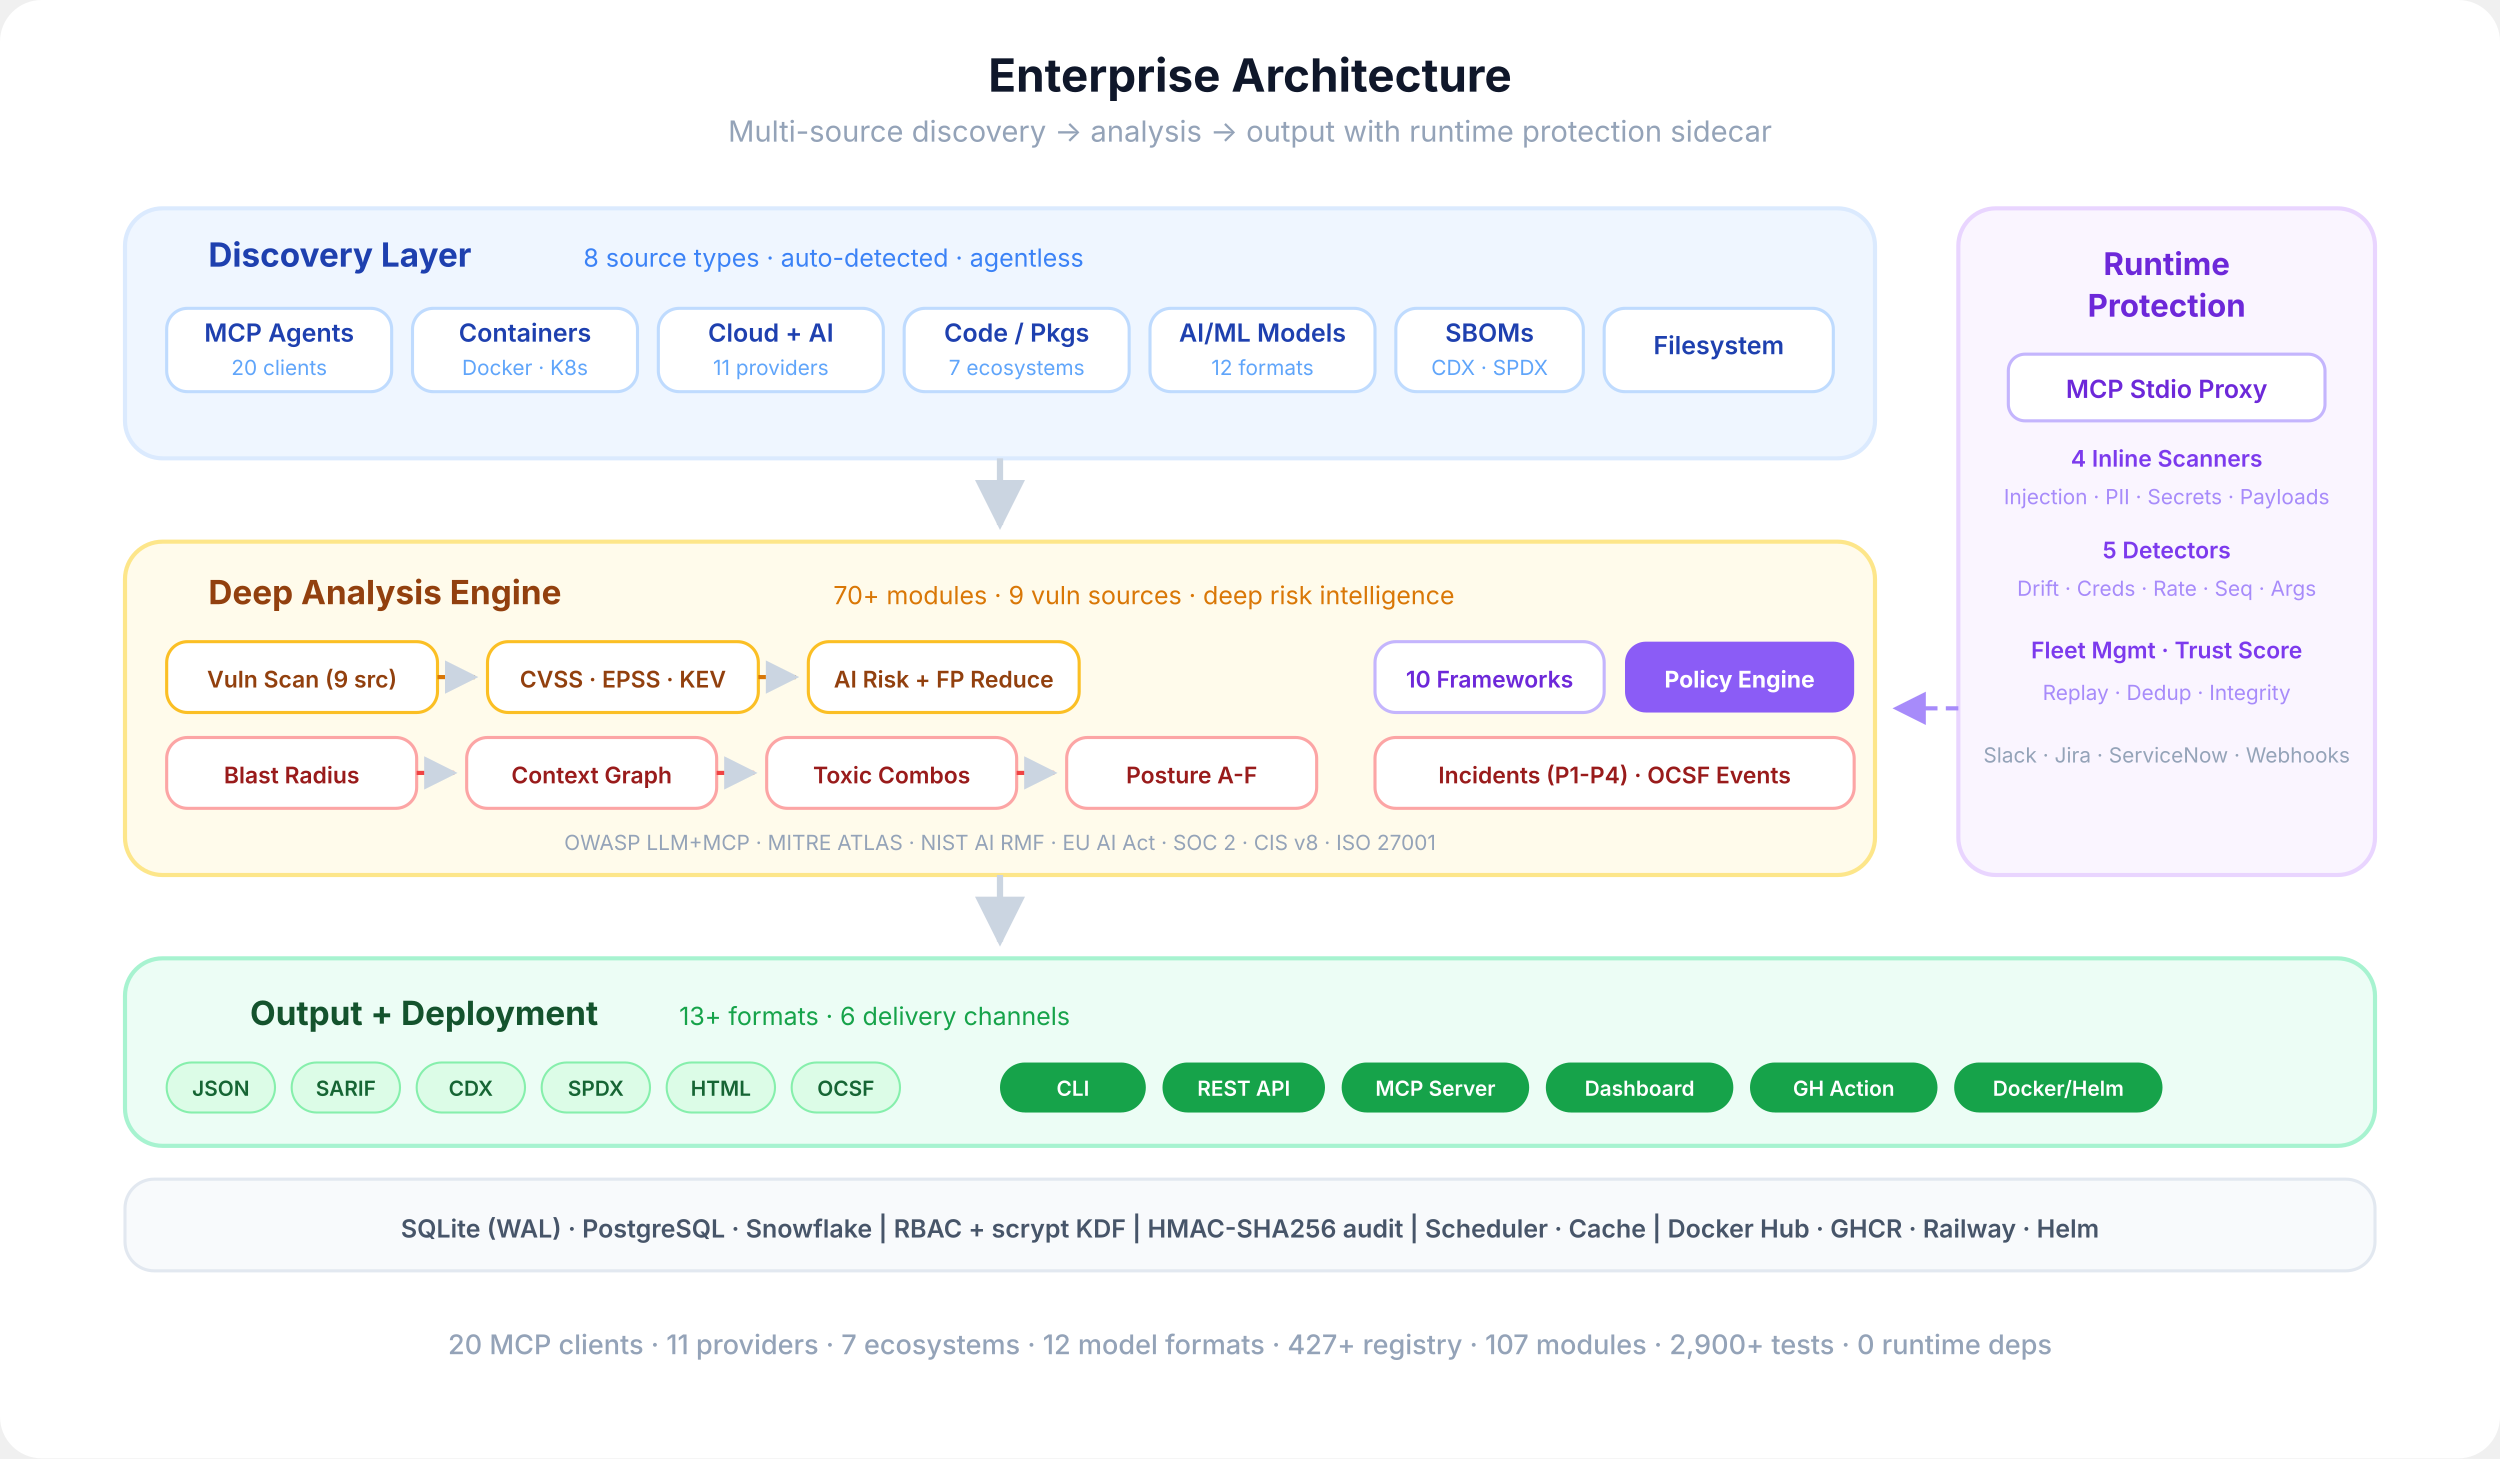
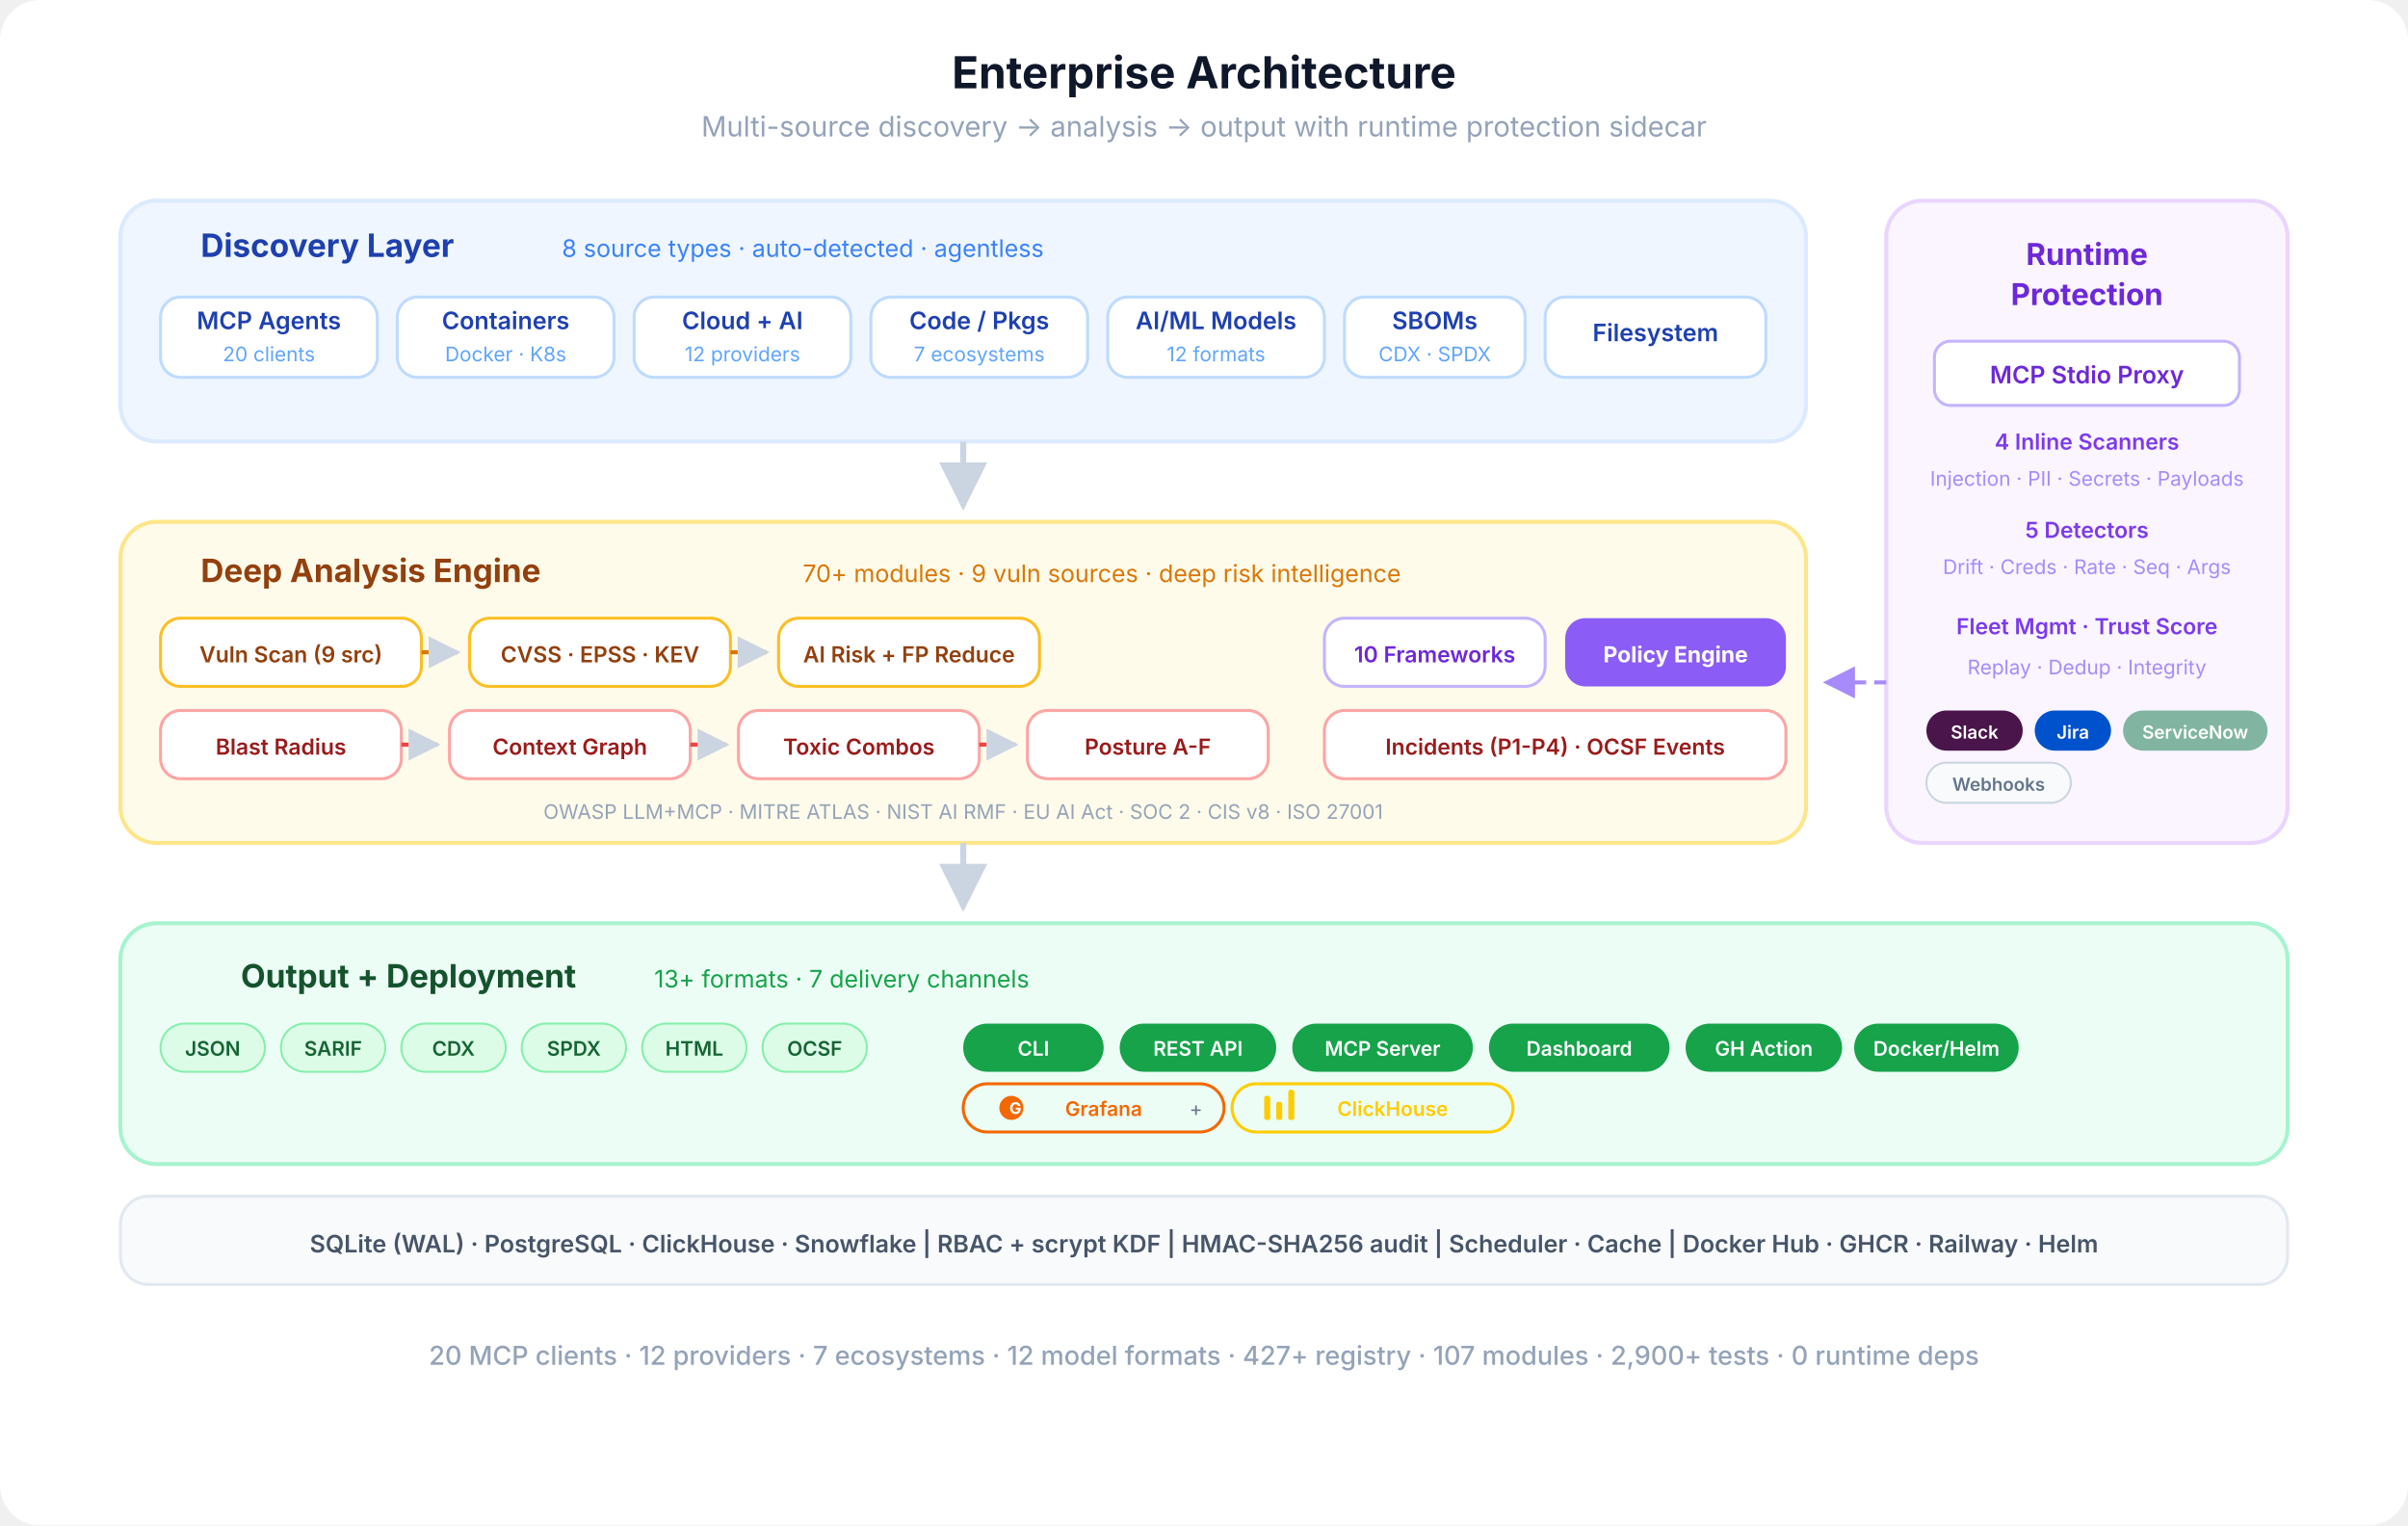
- <svg xmlns="http://www.w3.org/2000/svg" viewBox="0 0 1200 700" fill="none">
+ <svg xmlns="http://www.w3.org/2000/svg" viewBox="0 0 1200 760" fill="none">
  <defs>
    <marker id="eo-a" viewBox="0 0 10 10" refX="9" refY="5" markerWidth="8" markerHeight="8" orient="auto-start-reverse">
      <path d="M0 0 L10 5 L0 10 Z" fill="#cbd5e1" />
    </marker>
    <marker id="eo-a-p" viewBox="0 0 10 10" refX="9" refY="5" markerWidth="8" markerHeight="8" orient="auto-start-reverse">
      <path d="M0 0 L10 5 L0 10 Z" fill="#a78bfa" />
    </marker>
  </defs>
-   <rect width="1200" height="700" rx="20" fill="#ffffff" />
+   <rect width="1200" height="760" rx="20" fill="#ffffff" />
  <text x="600" y="44" text-anchor="middle" font-family="-apple-system, BlinkMacSystemFont, 'Segoe UI', sans-serif" font-size="22" font-weight="700" fill="#0f172a">Enterprise Architecture</text>
  <text x="600" y="68" text-anchor="middle" font-family="-apple-system, BlinkMacSystemFont, 'Segoe UI', sans-serif" font-size="14" fill="#94a3b8">Multi-source discovery  →  analysis  →  output  with runtime protection sidecar</text>
  <rect x="60" y="100" width="840" height="120" rx="18" fill="#eff6ff" stroke="#dbeafe" stroke-width="2" />
  <text x="100" y="128" text-anchor="start" font-family="-apple-system, BlinkMacSystemFont, 'Segoe UI', sans-serif" font-size="16" font-weight="700" fill="#1e40af">Discovery Layer</text>
  <text x="280" y="128" text-anchor="start" font-family="-apple-system, BlinkMacSystemFont, 'Segoe UI', sans-serif" font-size="12" fill="#3b82f6">8 source types · auto-detected · agentless</text>
  <rect x="80" y="148" width="108" height="40" rx="10" fill="#fff" stroke="#bfdbfe" stroke-width="1.5" />
  <text x="134" y="164" text-anchor="middle" font-family="-apple-system, BlinkMacSystemFont, 'Segoe UI', sans-serif" font-size="12" font-weight="600" fill="#1e40af">MCP Agents</text>
  <text x="134" y="180" text-anchor="middle" font-family="-apple-system, BlinkMacSystemFont, 'Segoe UI', sans-serif" font-size="10" fill="#60a5fa">20 clients</text>
  <rect x="198" y="148" width="108" height="40" rx="10" fill="#fff" stroke="#bfdbfe" stroke-width="1.5" />
  <text x="252" y="164" text-anchor="middle" font-family="-apple-system, BlinkMacSystemFont, 'Segoe UI', sans-serif" font-size="12" font-weight="600" fill="#1e40af">Containers</text>
  <text x="252" y="180" text-anchor="middle" font-family="-apple-system, BlinkMacSystemFont, 'Segoe UI', sans-serif" font-size="10" fill="#60a5fa">Docker · K8s</text>
  <rect x="316" y="148" width="108" height="40" rx="10" fill="#fff" stroke="#bfdbfe" stroke-width="1.5" />
  <text x="370" y="164" text-anchor="middle" font-family="-apple-system, BlinkMacSystemFont, 'Segoe UI', sans-serif" font-size="12" font-weight="600" fill="#1e40af">Cloud + AI</text>
-   <text x="370" y="180" text-anchor="middle" font-family="-apple-system, BlinkMacSystemFont, 'Segoe UI', sans-serif" font-size="10" fill="#60a5fa">11 providers</text>
+   <text x="370" y="180" text-anchor="middle" font-family="-apple-system, BlinkMacSystemFont, 'Segoe UI', sans-serif" font-size="10" fill="#60a5fa">12 providers</text>
  <rect x="434" y="148" width="108" height="40" rx="10" fill="#fff" stroke="#bfdbfe" stroke-width="1.5" />
  <text x="488" y="164" text-anchor="middle" font-family="-apple-system, BlinkMacSystemFont, 'Segoe UI', sans-serif" font-size="12" font-weight="600" fill="#1e40af">Code / Pkgs</text>
  <text x="488" y="180" text-anchor="middle" font-family="-apple-system, BlinkMacSystemFont, 'Segoe UI', sans-serif" font-size="10" fill="#60a5fa">7 ecosystems</text>
  <rect x="552" y="148" width="108" height="40" rx="10" fill="#fff" stroke="#bfdbfe" stroke-width="1.5" />
  <text x="606" y="164" text-anchor="middle" font-family="-apple-system, BlinkMacSystemFont, 'Segoe UI', sans-serif" font-size="12" font-weight="600" fill="#1e40af">AI/ML Models</text>
  <text x="606" y="180" text-anchor="middle" font-family="-apple-system, BlinkMacSystemFont, 'Segoe UI', sans-serif" font-size="10" fill="#60a5fa">12 formats</text>
  <rect x="670" y="148" width="90" height="40" rx="10" fill="#fff" stroke="#bfdbfe" stroke-width="1.5" />
  <text x="715" y="164" text-anchor="middle" font-family="-apple-system, BlinkMacSystemFont, 'Segoe UI', sans-serif" font-size="12" font-weight="600" fill="#1e40af">SBOMs</text>
  <text x="715" y="180" text-anchor="middle" font-family="-apple-system, BlinkMacSystemFont, 'Segoe UI', sans-serif" font-size="10" fill="#60a5fa">CDX · SPDX</text>
  <rect x="770" y="148" width="110" height="40" rx="10" fill="#fff" stroke="#bfdbfe" stroke-width="1.5" />
  <text x="825" y="170" text-anchor="middle" font-family="-apple-system, BlinkMacSystemFont, 'Segoe UI', sans-serif" font-size="12" font-weight="600" fill="#1e40af">Filesystem</text>
  <path d="M480 220 L480 252" stroke="#cbd5e1" stroke-width="3" fill="none" marker-end="url(#eo-a)" />
  <rect x="940" y="100" width="200" height="320" rx="18" fill="#faf5ff" stroke="#e9d5ff" stroke-width="2" />
  <text x="1040" y="132" text-anchor="middle" font-family="-apple-system, BlinkMacSystemFont, 'Segoe UI', sans-serif" font-size="15" font-weight="700" fill="#6d28d9">Runtime</text>
  <text x="1040" y="152" text-anchor="middle" font-family="-apple-system, BlinkMacSystemFont, 'Segoe UI', sans-serif" font-size="15" font-weight="700" fill="#6d28d9">Protection</text>
  <rect x="964" y="170" width="152" height="32" rx="8" fill="#fff" stroke="#c4b5fd" stroke-width="1.5" />
  <text x="1040" y="191" text-anchor="middle" font-family="-apple-system, BlinkMacSystemFont, 'Segoe UI', sans-serif" font-size="12" font-weight="600" fill="#6d28d9">MCP Stdio Proxy</text>
  <text x="1040" y="224" text-anchor="middle" font-family="-apple-system, BlinkMacSystemFont, 'Segoe UI', sans-serif" font-size="11" font-weight="600" fill="#7c3aed">4 Inline Scanners</text>
  <text x="1040" y="242" text-anchor="middle" font-family="-apple-system, BlinkMacSystemFont, 'Segoe UI', sans-serif" font-size="10" fill="#a78bfa">Injection · PII · Secrets · Payloads</text>
  <text x="1040" y="268" text-anchor="middle" font-family="-apple-system, BlinkMacSystemFont, 'Segoe UI', sans-serif" font-size="11" font-weight="600" fill="#7c3aed">5 Detectors</text>
  <text x="1040" y="286" text-anchor="middle" font-family="-apple-system, BlinkMacSystemFont, 'Segoe UI', sans-serif" font-size="10" fill="#a78bfa">Drift · Creds · Rate · Seq · Args</text>
  <text x="1040" y="316" text-anchor="middle" font-family="-apple-system, BlinkMacSystemFont, 'Segoe UI', sans-serif" font-size="11" font-weight="600" fill="#7c3aed">Fleet Mgmt · Trust Score</text>
  <text x="1040" y="336" text-anchor="middle" font-family="-apple-system, BlinkMacSystemFont, 'Segoe UI', sans-serif" font-size="10" fill="#a78bfa">Replay · Dedup · Integrity</text>
-   <text x="1040" y="366" text-anchor="middle" font-family="-apple-system, BlinkMacSystemFont, 'Segoe UI', sans-serif" font-size="10" fill="#94a3b8">Slack · Jira · ServiceNow · Webhooks</text>
+   <rect x="960" y="354" width="48" height="20" rx="10" fill="#4A154B" />
+   <text x="984" y="368" text-anchor="middle" font-family="-apple-system, BlinkMacSystemFont, 'Segoe UI', sans-serif" font-size="9" font-weight="600" fill="#fff">Slack</text>
+   <rect x="1014" y="354" width="38" height="20" rx="10" fill="#0052CC" />
+   <text x="1033" y="368" text-anchor="middle" font-family="-apple-system, BlinkMacSystemFont, 'Segoe UI', sans-serif" font-size="9" font-weight="600" fill="#fff">Jira</text>
+   <rect x="1058" y="354" width="72" height="20" rx="10" fill="#81b5a1" />
+   <text x="1094" y="368" text-anchor="middle" font-family="-apple-system, BlinkMacSystemFont, 'Segoe UI', sans-serif" font-size="9" font-weight="600" fill="#fff">ServiceNow</text>
+   <rect x="960" y="380" width="72" height="20" rx="10" fill="#f8fafc" stroke="#cbd5e1" stroke-width="1" />
+   <text x="996" y="394" text-anchor="middle" font-family="-apple-system, BlinkMacSystemFont, 'Segoe UI', sans-serif" font-size="9" font-weight="600" fill="#64748b">Webhooks</text>
  <path d="M940 340 L910 340" stroke="#a78bfa" stroke-width="2" fill="none" stroke-dasharray="6 4" marker-end="url(#eo-a-p)" />
  <rect x="60" y="260" width="840" height="160" rx="18" fill="#fffbeb" stroke="#fde68a" stroke-width="2" />
  <text x="100" y="290" text-anchor="start" font-family="-apple-system, BlinkMacSystemFont, 'Segoe UI', sans-serif" font-size="16" font-weight="700" fill="#92400e">Deep Analysis Engine</text>
  <text x="400" y="290" text-anchor="start" font-family="-apple-system, BlinkMacSystemFont, 'Segoe UI', sans-serif" font-size="12" fill="#d97706">70+ modules · 9 vuln sources · deep risk intelligence</text>
  <rect x="80" y="308" width="130" height="34" rx="10" fill="#fff" stroke="#fbbf24" stroke-width="1.5" />
  <text x="145" y="330" text-anchor="middle" font-family="-apple-system, BlinkMacSystemFont, 'Segoe UI', sans-serif" font-size="11" font-weight="600" fill="#92400e">Vuln Scan (9 src)</text>
  <path d="M210 325 L228 325" stroke="#d97706" stroke-width="2" fill="none" marker-end="url(#eo-a)" />
  <rect x="234" y="308" width="130" height="34" rx="10" fill="#fff" stroke="#fbbf24" stroke-width="1.5" />
  <text x="299" y="330" text-anchor="middle" font-family="-apple-system, BlinkMacSystemFont, 'Segoe UI', sans-serif" font-size="11" font-weight="600" fill="#92400e">CVSS · EPSS · KEV</text>
  <path d="M364 325 L382 325" stroke="#d97706" stroke-width="2" fill="none" marker-end="url(#eo-a)" />
  <rect x="388" y="308" width="130" height="34" rx="10" fill="#fff" stroke="#fbbf24" stroke-width="1.5" />
  <text x="453" y="330" text-anchor="middle" font-family="-apple-system, BlinkMacSystemFont, 'Segoe UI', sans-serif" font-size="11" font-weight="600" fill="#92400e">AI Risk + FP Reduce</text>
  <rect x="80" y="354" width="120" height="34" rx="10" fill="#fff" stroke="#fca5a5" stroke-width="1.5" />
  <text x="140" y="376" text-anchor="middle" font-family="-apple-system, BlinkMacSystemFont, 'Segoe UI', sans-serif" font-size="11" font-weight="600" fill="#991b1b">Blast Radius</text>
  <path d="M200 371 L218 371" stroke="#ef4444" stroke-width="2" fill="none" marker-end="url(#eo-a)" />
  <rect x="224" y="354" width="120" height="34" rx="10" fill="#fff" stroke="#fca5a5" stroke-width="1.5" />
  <text x="284" y="376" text-anchor="middle" font-family="-apple-system, BlinkMacSystemFont, 'Segoe UI', sans-serif" font-size="11" font-weight="600" fill="#991b1b">Context Graph</text>
  <path d="M344 371 L362 371" stroke="#ef4444" stroke-width="2" fill="none" marker-end="url(#eo-a)" />
  <rect x="368" y="354" width="120" height="34" rx="10" fill="#fff" stroke="#fca5a5" stroke-width="1.5" />
  <text x="428" y="376" text-anchor="middle" font-family="-apple-system, BlinkMacSystemFont, 'Segoe UI', sans-serif" font-size="11" font-weight="600" fill="#991b1b">Toxic Combos</text>
  <path d="M488 371 L506 371" stroke="#ef4444" stroke-width="2" fill="none" marker-end="url(#eo-a)" />
  <rect x="512" y="354" width="120" height="34" rx="10" fill="#fff" stroke="#fca5a5" stroke-width="1.5" />
  <text x="572" y="376" text-anchor="middle" font-family="-apple-system, BlinkMacSystemFont, 'Segoe UI', sans-serif" font-size="11" font-weight="600" fill="#991b1b">Posture A-F</text>
  <rect x="660" y="308" width="110" height="34" rx="10" fill="#fff" stroke="#c4b5fd" stroke-width="1.5" />
  <text x="715" y="330" text-anchor="middle" font-family="-apple-system, BlinkMacSystemFont, 'Segoe UI', sans-serif" font-size="11" font-weight="600" fill="#6d28d9">10 Frameworks</text>
  <rect x="780" y="308" width="110" height="34" rx="10" fill="#8b5cf6" />
  <text x="835" y="330" text-anchor="middle" font-family="-apple-system, BlinkMacSystemFont, 'Segoe UI', sans-serif" font-size="11" font-weight="700" fill="#fff">Policy Engine</text>
  <rect x="660" y="354" width="230" height="34" rx="10" fill="#fff" stroke="#fca5a5" stroke-width="1.5" />
  <text x="775" y="376" text-anchor="middle" font-family="-apple-system, BlinkMacSystemFont, 'Segoe UI', sans-serif" font-size="11" font-weight="600" fill="#991b1b">Incidents (P1-P4) · OCSF Events</text>
  <text x="480" y="408" text-anchor="middle" font-family="-apple-system, BlinkMacSystemFont, 'Segoe UI', sans-serif" font-size="10" fill="#94a3b8">OWASP LLM+MCP · MITRE ATLAS · NIST AI RMF · EU AI Act · SOC 2 · CIS v8 · ISO 27001</text>
  <path d="M480 420 L480 452" stroke="#cbd5e1" stroke-width="3" fill="none" marker-end="url(#eo-a)" />
-   <rect x="60" y="460" width="1080" height="90" rx="18" fill="#ecfdf5" stroke="#a7f3d0" stroke-width="2" />
+   <rect x="60" y="460" width="1080" height="120" rx="18" fill="#ecfdf5" stroke="#a7f3d0" stroke-width="2" />
  <text x="120" y="492" text-anchor="start" font-family="-apple-system, BlinkMacSystemFont, 'Segoe UI', sans-serif" font-size="16" font-weight="700" fill="#14532d">Output + Deployment</text>
-   <text x="326" y="492" text-anchor="start" font-family="-apple-system, BlinkMacSystemFont, 'Segoe UI', sans-serif" font-size="12" fill="#16a34a">13+ formats · 6 delivery channels</text>
+   <text x="326" y="492" text-anchor="start" font-family="-apple-system, BlinkMacSystemFont, 'Segoe UI', sans-serif" font-size="12" fill="#16a34a">13+ formats · 7 delivery channels</text>
  <rect x="80" y="510" width="52" height="24" rx="12" fill="#dcfce7" stroke="#86efac" stroke-width="1" />
  <text x="106" y="526" text-anchor="middle" font-family="-apple-system, BlinkMacSystemFont, 'Segoe UI', sans-serif" font-size="10" font-weight="600" fill="#166534">JSON</text>
  <rect x="140" y="510" width="52" height="24" rx="12" fill="#dcfce7" stroke="#86efac" stroke-width="1" />
  <text x="166" y="526" text-anchor="middle" font-family="-apple-system, BlinkMacSystemFont, 'Segoe UI', sans-serif" font-size="10" font-weight="600" fill="#166534">SARIF</text>
  <rect x="200" y="510" width="52" height="24" rx="12" fill="#dcfce7" stroke="#86efac" stroke-width="1" />
  <text x="226" y="526" text-anchor="middle" font-family="-apple-system, BlinkMacSystemFont, 'Segoe UI', sans-serif" font-size="10" font-weight="600" fill="#166534">CDX</text>
  <rect x="260" y="510" width="52" height="24" rx="12" fill="#dcfce7" stroke="#86efac" stroke-width="1" />
  <text x="286" y="526" text-anchor="middle" font-family="-apple-system, BlinkMacSystemFont, 'Segoe UI', sans-serif" font-size="10" font-weight="600" fill="#166534">SPDX</text>
  <rect x="320" y="510" width="52" height="24" rx="12" fill="#dcfce7" stroke="#86efac" stroke-width="1" />
  <text x="346" y="526" text-anchor="middle" font-family="-apple-system, BlinkMacSystemFont, 'Segoe UI', sans-serif" font-size="10" font-weight="600" fill="#166534">HTML</text>
  <rect x="380" y="510" width="52" height="24" rx="12" fill="#dcfce7" stroke="#86efac" stroke-width="1" />
  <text x="406" y="526" text-anchor="middle" font-family="-apple-system, BlinkMacSystemFont, 'Segoe UI', sans-serif" font-size="10" font-weight="600" fill="#166534">OCSF</text>
  <rect x="480" y="510" width="70" height="24" rx="12" fill="#16a34a" />
  <text x="515" y="526" text-anchor="middle" font-family="-apple-system, BlinkMacSystemFont, 'Segoe UI', sans-serif" font-size="10" font-weight="600" fill="#fff">CLI</text>
  <rect x="558" y="510" width="78" height="24" rx="12" fill="#16a34a" />
  <text x="597" y="526" text-anchor="middle" font-family="-apple-system, BlinkMacSystemFont, 'Segoe UI', sans-serif" font-size="10" font-weight="600" fill="#fff">REST API</text>
  <rect x="644" y="510" width="90" height="24" rx="12" fill="#16a34a" />
  <text x="689" y="526" text-anchor="middle" font-family="-apple-system, BlinkMacSystemFont, 'Segoe UI', sans-serif" font-size="10" font-weight="600" fill="#fff">MCP Server</text>
  <rect x="742" y="510" width="90" height="24" rx="12" fill="#16a34a" />
  <text x="787" y="526" text-anchor="middle" font-family="-apple-system, BlinkMacSystemFont, 'Segoe UI', sans-serif" font-size="10" font-weight="600" fill="#fff">Dashboard</text>
-   <rect x="840" y="510" width="90" height="24" rx="12" fill="#16a34a" />
-   <text x="885" y="526" text-anchor="middle" font-family="-apple-system, BlinkMacSystemFont, 'Segoe UI', sans-serif" font-size="10" font-weight="600" fill="#fff">GH Action</text>
-   <rect x="938" y="510" width="100" height="24" rx="12" fill="#16a34a" />
-   <text x="988" y="526" text-anchor="middle" font-family="-apple-system, BlinkMacSystemFont, 'Segoe UI', sans-serif" font-size="10" font-weight="600" fill="#fff">Docker/Helm</text>
-   <rect x="60" y="566" width="1080" height="44" rx="14" fill="#f8fafc" stroke="#e2e8f0" stroke-width="1.5" />
-   <text x="600" y="594" text-anchor="middle" font-family="-apple-system, BlinkMacSystemFont, 'Segoe UI', sans-serif" font-size="12" font-weight="600" fill="#475569">SQLite (WAL) · PostgreSQL · Snowflake  |  RBAC + scrypt KDF  |  HMAC-SHA256 audit  |  Scheduler · Cache  |  Docker Hub · GHCR · Railway · Helm</text>
-   <text x="600" y="650" text-anchor="middle" font-family="-apple-system, BlinkMacSystemFont, 'Segoe UI', sans-serif" font-size="13" font-weight="500" fill="#94a3b8">20 MCP clients · 11 providers · 7 ecosystems · 12 model formats · 427+ registry · 107 modules · 2,900+ tests · 0 runtime deps</text>
+   <rect x="840" y="510" width="78" height="24" rx="12" fill="#16a34a" />
+   <text x="879" y="526" text-anchor="middle" font-family="-apple-system, BlinkMacSystemFont, 'Segoe UI', sans-serif" font-size="10" font-weight="600" fill="#fff">GH Action</text>
+   <rect x="924" y="510" width="82" height="24" rx="12" fill="#16a34a" />
+   <text x="965" y="526" text-anchor="middle" font-family="-apple-system, BlinkMacSystemFont, 'Segoe UI', sans-serif" font-size="10" font-weight="600" fill="#fff">Docker/Helm</text>
+   <rect x="480" y="540" width="130" height="24" rx="12" fill="none" stroke="#F46800" stroke-width="1.5" />
+   <circle cx="504" cy="552" r="6" fill="#F46800" />
+   <text x="506" y="555" text-anchor="middle" font-family="-apple-system, BlinkMacSystemFont, 'Segoe UI', sans-serif" font-size="8" font-weight="700" fill="#fff">G</text>
+   <text x="550" y="556" text-anchor="middle" font-family="-apple-system, BlinkMacSystemFont, 'Segoe UI', sans-serif" font-size="10" font-weight="600" fill="#F46800">Grafana</text>
+   <text x="596" y="556" text-anchor="middle" font-family="-apple-system, BlinkMacSystemFont, 'Segoe UI', sans-serif" font-size="10" fill="#64748b">+</text>
+   <rect x="614" y="540" width="140" height="24" rx="12" fill="none" stroke="#FFCC00" stroke-width="1.5" />
+   <rect x="630" y="546" width="3" height="12" rx="1" fill="#FFCC00" />
+   <rect x="636" y="549" width="3" height="9" rx="1" fill="#FFCC00" />
+   <rect x="642" y="543" width="3" height="15" rx="1" fill="#FFCC00" />
+   <text x="694" y="556" text-anchor="middle" font-family="-apple-system, BlinkMacSystemFont, 'Segoe UI', sans-serif" font-size="10" font-weight="600" fill="#FFCC00">ClickHouse</text>
+   <rect x="60" y="596" width="1080" height="44" rx="14" fill="#f8fafc" stroke="#e2e8f0" stroke-width="1.5" />
+   <text x="600" y="624" text-anchor="middle" font-family="-apple-system, BlinkMacSystemFont, 'Segoe UI', sans-serif" font-size="12" font-weight="600" fill="#475569">SQLite (WAL) · PostgreSQL · ClickHouse · Snowflake  |  RBAC + scrypt KDF  |  HMAC-SHA256 audit  |  Scheduler · Cache  |  Docker Hub · GHCR · Railway · Helm</text>
+   <text x="600" y="680" text-anchor="middle" font-family="-apple-system, BlinkMacSystemFont, 'Segoe UI', sans-serif" font-size="13" font-weight="500" fill="#94a3b8">20 MCP clients · 12 providers · 7 ecosystems · 12 model formats · 427+ registry · 107 modules · 2,900+ tests · 0 runtime deps</text>
</svg>
